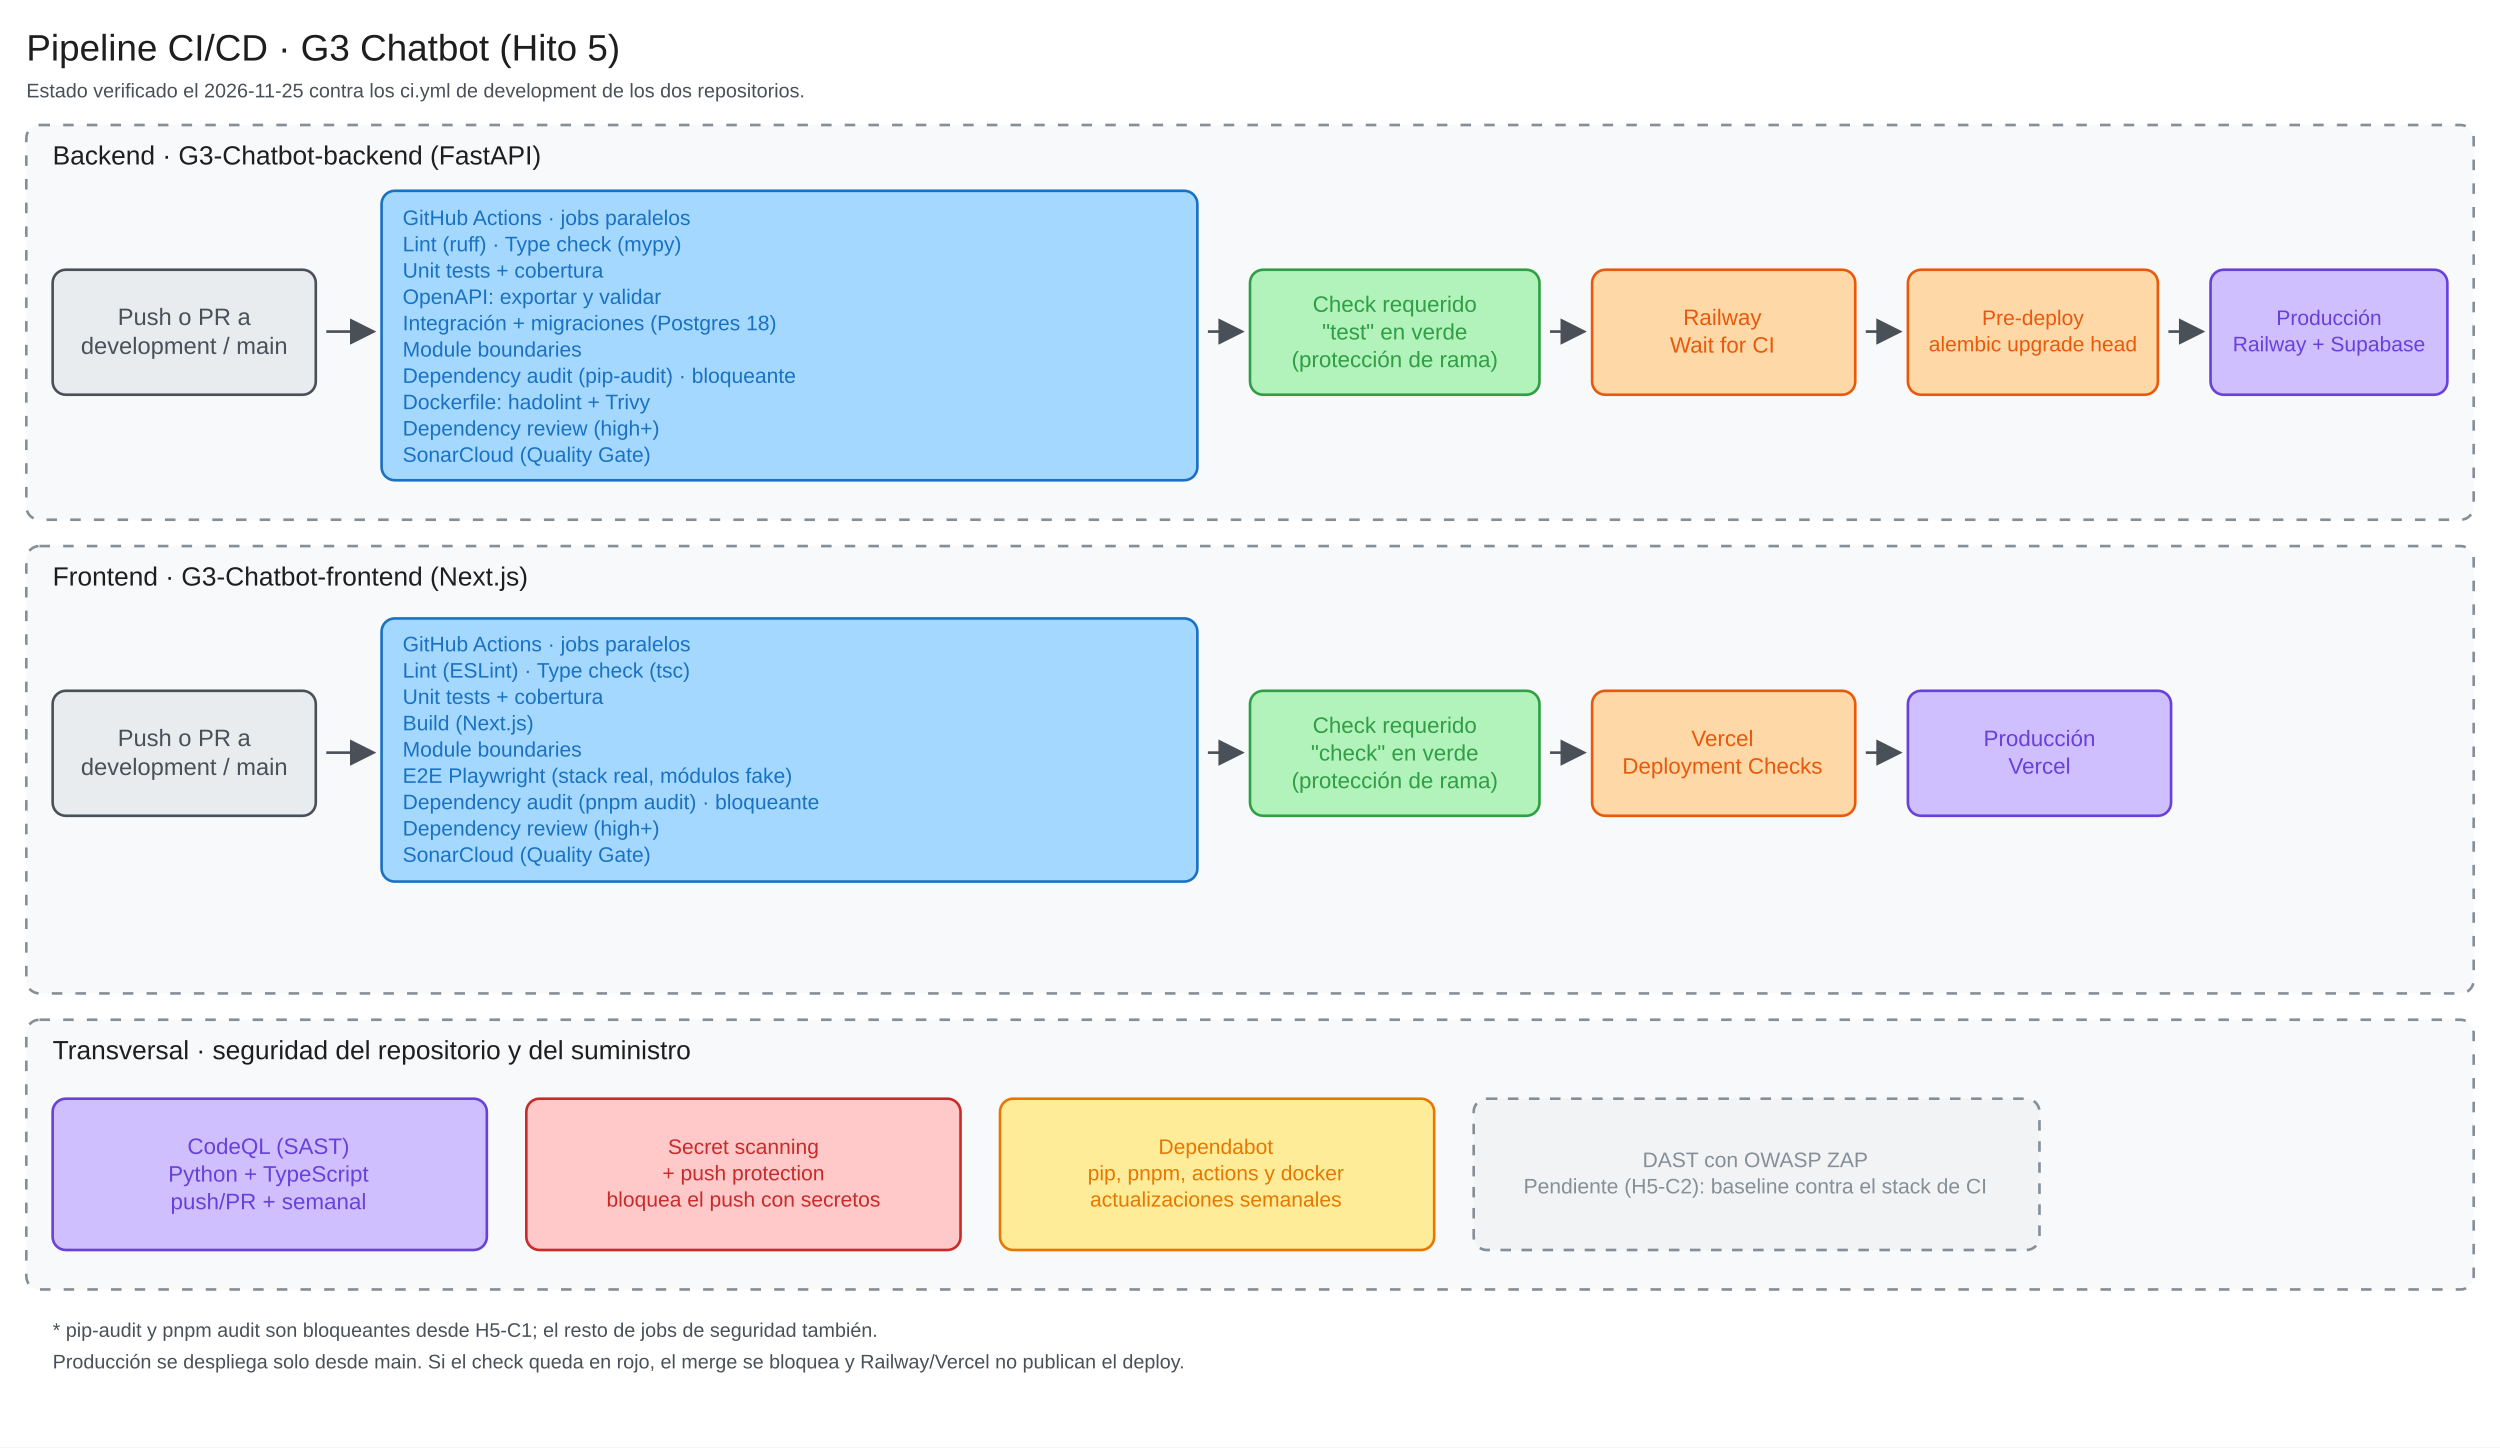
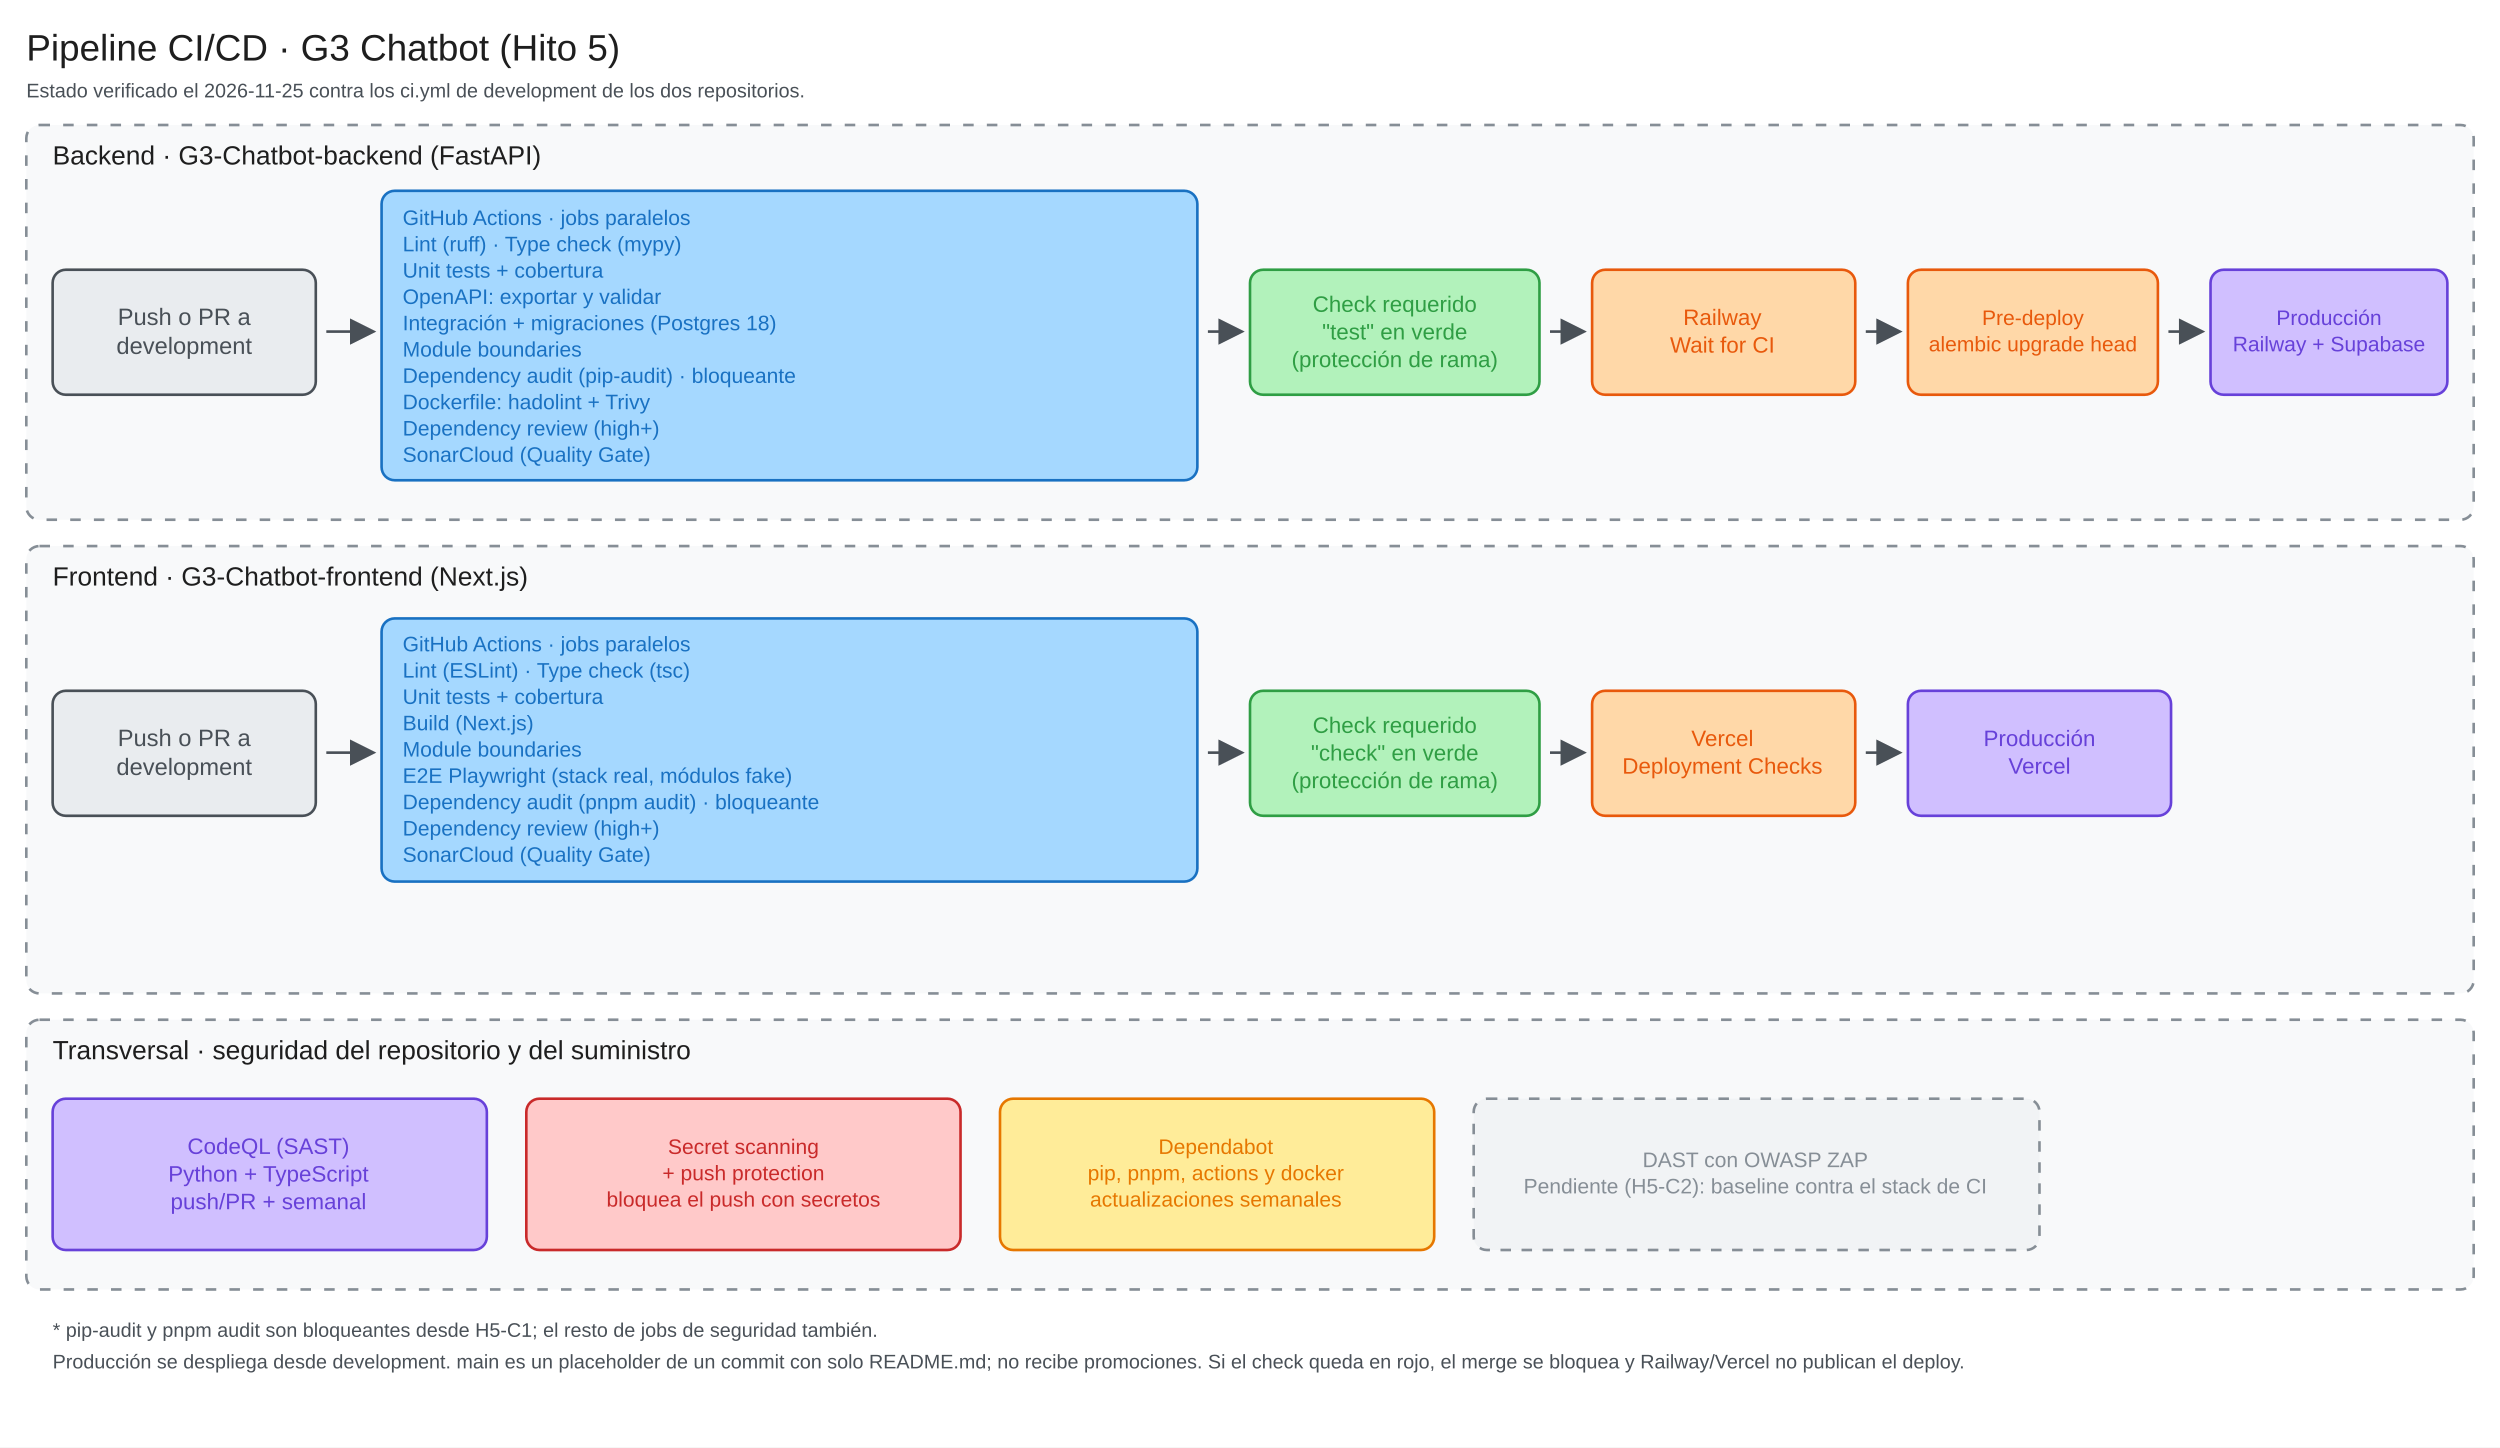
<svg xmlns="http://www.w3.org/2000/svg" version="1.1" viewBox="0 0 1900 1100" width="1900" height="1100">
  <defs>
    <marker id="arrow" markerWidth="10" markerHeight="10" refX="8" refY="5" orient="auto">
      <path d="M0,0 L10,5 L0,10 z" fill="#495057" />
    </marker>
  </defs>
  <rect x="0" y="0" width="1900" height="1100" fill="#ffffff" />
  <rect x="20" y="95" width="1860" height="300" rx="10" fill="#f8f9fa" stroke="#868e96" stroke-width="2" stroke-dasharray="8 10" />
  <text x="40" y="125" font-family="Segoe UI, Liberation Sans, sans-serif" font-size="20px" fill="#1e1e1e">Backend · G3-Chatbot-backend (FastAPI)</text>
  <rect x="20" y="415" width="1860" height="340" rx="10" fill="#f8f9fa" stroke="#868e96" stroke-width="2" stroke-dasharray="8 10" />
  <text x="40" y="445" font-family="Segoe UI, Liberation Sans, sans-serif" font-size="20px" fill="#1e1e1e">Frontend · G3-Chatbot-frontend (Next.js)</text>
  <rect x="20" y="775" width="1860" height="205" rx="10" fill="#f8f9fa" stroke="#868e96" stroke-width="2" stroke-dasharray="8 10" />
  <text x="40" y="805" font-family="Segoe UI, Liberation Sans, sans-serif" font-size="20px" fill="#1e1e1e">Transversal · seguridad del repositorio y del suministro</text>
  <rect x="40" y="205" width="200" height="95" rx="10" fill="#e9ecef" stroke="#495057" stroke-width="2" />
  <text x="140" y="247" font-family="Segoe UI, Liberation Sans, sans-serif" font-size="18px" fill="#495057" text-anchor="middle">Push o PR a</text>
-   <text x="140" y="269" font-family="Segoe UI, Liberation Sans, sans-serif" font-size="18px" fill="#495057" text-anchor="middle">development / main</text>
+   <text x="140" y="269" font-family="Segoe UI, Liberation Sans, sans-serif" font-size="18px" fill="#495057" text-anchor="middle">development</text>
  <rect x="290" y="145" width="620" height="220" rx="10" fill="#a5d8ff" stroke="#1971c2" stroke-width="2" />
  <text x="306" y="171" font-family="Segoe UI, Liberation Sans, sans-serif" font-size="16px" fill="#1971c2" text-anchor="start">GitHub Actions · jobs paralelos</text>
  <text x="306" y="191" font-family="Segoe UI, Liberation Sans, sans-serif" font-size="16px" fill="#1971c2" text-anchor="start">Lint (ruff) · Type check (mypy)</text>
  <text x="306" y="211" font-family="Segoe UI, Liberation Sans, sans-serif" font-size="16px" fill="#1971c2" text-anchor="start">Unit tests + cobertura</text>
  <text x="306" y="231" font-family="Segoe UI, Liberation Sans, sans-serif" font-size="16px" fill="#1971c2" text-anchor="start">OpenAPI: exportar y validar</text>
  <text x="306" y="251" font-family="Segoe UI, Liberation Sans, sans-serif" font-size="16px" fill="#1971c2" text-anchor="start">Integración + migraciones (Postgres 18)</text>
  <text x="306" y="271" font-family="Segoe UI, Liberation Sans, sans-serif" font-size="16px" fill="#1971c2" text-anchor="start">Module boundaries</text>
  <text x="306" y="291" font-family="Segoe UI, Liberation Sans, sans-serif" font-size="16px" fill="#1971c2" text-anchor="start">Dependency audit (pip-audit) · bloqueante</text>
  <text x="306" y="311" font-family="Segoe UI, Liberation Sans, sans-serif" font-size="16px" fill="#1971c2" text-anchor="start">Dockerfile: hadolint + Trivy</text>
  <text x="306" y="331" font-family="Segoe UI, Liberation Sans, sans-serif" font-size="16px" fill="#1971c2" text-anchor="start">Dependency review (high+)</text>
  <text x="306" y="351" font-family="Segoe UI, Liberation Sans, sans-serif" font-size="16px" fill="#1971c2" text-anchor="start">SonarCloud (Quality Gate)</text>
  <rect x="950" y="205" width="220" height="95" rx="10" fill="#b2f2bb" stroke="#2f9e44" stroke-width="2" />
  <text x="1060" y="237" font-family="Segoe UI, Liberation Sans, sans-serif" font-size="17px" fill="#2f9e44" text-anchor="middle">Check requerido</text>
  <text x="1060" y="258" font-family="Segoe UI, Liberation Sans, sans-serif" font-size="17px" fill="#2f9e44" text-anchor="middle">"test" en verde</text>
  <text x="1060" y="279" font-family="Segoe UI, Liberation Sans, sans-serif" font-size="17px" fill="#2f9e44" text-anchor="middle">(protección de rama)</text>
  <rect x="1210" y="205" width="200" height="95" rx="10" fill="#ffd8a8" stroke="#e8590c" stroke-width="2" />
  <text x="1309" y="247" font-family="Segoe UI, Liberation Sans, sans-serif" font-size="17px" fill="#e8590c" text-anchor="middle">Railway</text>
  <text x="1309" y="268" font-family="Segoe UI, Liberation Sans, sans-serif" font-size="17px" fill="#e8590c" text-anchor="middle">Wait for CI</text>
  <rect x="1450" y="205" width="190" height="95" rx="10" fill="#ffd8a8" stroke="#e8590c" stroke-width="2" />
  <text x="1545" y="247" font-family="Segoe UI, Liberation Sans, sans-serif" font-size="16px" fill="#e8590c" text-anchor="middle">Pre-deploy</text>
  <text x="1545" y="267" font-family="Segoe UI, Liberation Sans, sans-serif" font-size="16px" fill="#e8590c" text-anchor="middle">alembic upgrade head</text>
  <rect x="1680" y="205" width="180" height="95" rx="10" fill="#d0bfff" stroke="#6741d9" stroke-width="2" />
  <text x="1770" y="247" font-family="Segoe UI, Liberation Sans, sans-serif" font-size="16px" fill="#6741d9" text-anchor="middle">Producción</text>
  <text x="1770" y="267" font-family="Segoe UI, Liberation Sans, sans-serif" font-size="16px" fill="#6741d9" text-anchor="middle">Railway + Supabase</text>
  <rect x="40" y="525" width="200" height="95" rx="10" fill="#e9ecef" stroke="#495057" stroke-width="2" />
  <text x="140" y="567" font-family="Segoe UI, Liberation Sans, sans-serif" font-size="18px" fill="#495057" text-anchor="middle">Push o PR a</text>
-   <text x="140" y="589" font-family="Segoe UI, Liberation Sans, sans-serif" font-size="18px" fill="#495057" text-anchor="middle">development / main</text>
+   <text x="140" y="589" font-family="Segoe UI, Liberation Sans, sans-serif" font-size="18px" fill="#495057" text-anchor="middle">development</text>
  <rect x="290" y="470" width="620" height="200" rx="10" fill="#a5d8ff" stroke="#1971c2" stroke-width="2" />
  <text x="306" y="495" font-family="Segoe UI, Liberation Sans, sans-serif" font-size="16px" fill="#1971c2" text-anchor="start">GitHub Actions · jobs paralelos</text>
  <text x="306" y="515" font-family="Segoe UI, Liberation Sans, sans-serif" font-size="16px" fill="#1971c2" text-anchor="start">Lint (ESLint) · Type check (tsc)</text>
  <text x="306" y="535" font-family="Segoe UI, Liberation Sans, sans-serif" font-size="16px" fill="#1971c2" text-anchor="start">Unit tests + cobertura</text>
  <text x="306" y="555" font-family="Segoe UI, Liberation Sans, sans-serif" font-size="16px" fill="#1971c2" text-anchor="start">Build (Next.js)</text>
  <text x="306" y="575" font-family="Segoe UI, Liberation Sans, sans-serif" font-size="16px" fill="#1971c2" text-anchor="start">Module boundaries</text>
  <text x="306" y="595" font-family="Segoe UI, Liberation Sans, sans-serif" font-size="16px" fill="#1971c2" text-anchor="start">E2E Playwright (stack real, módulos fake)</text>
  <text x="306" y="615" font-family="Segoe UI, Liberation Sans, sans-serif" font-size="16px" fill="#1971c2" text-anchor="start">Dependency audit (pnpm audit) · bloqueante</text>
  <text x="306" y="635" font-family="Segoe UI, Liberation Sans, sans-serif" font-size="16px" fill="#1971c2" text-anchor="start">Dependency review (high+)</text>
  <text x="306" y="655" font-family="Segoe UI, Liberation Sans, sans-serif" font-size="16px" fill="#1971c2" text-anchor="start">SonarCloud (Quality Gate)</text>
  <rect x="950" y="525" width="220" height="95" rx="10" fill="#b2f2bb" stroke="#2f9e44" stroke-width="2" />
  <text x="1060" y="557" font-family="Segoe UI, Liberation Sans, sans-serif" font-size="17px" fill="#2f9e44" text-anchor="middle">Check requerido</text>
  <text x="1060" y="578" font-family="Segoe UI, Liberation Sans, sans-serif" font-size="17px" fill="#2f9e44" text-anchor="middle">"check" en verde</text>
  <text x="1060" y="599" font-family="Segoe UI, Liberation Sans, sans-serif" font-size="17px" fill="#2f9e44" text-anchor="middle">(protección de rama)</text>
  <rect x="1210" y="525" width="200" height="95" rx="10" fill="#ffd8a8" stroke="#e8590c" stroke-width="2" />
  <text x="1309" y="567" font-family="Segoe UI, Liberation Sans, sans-serif" font-size="17px" fill="#e8590c" text-anchor="middle">Vercel</text>
  <text x="1309" y="588" font-family="Segoe UI, Liberation Sans, sans-serif" font-size="17px" fill="#e8590c" text-anchor="middle">Deployment Checks</text>
  <rect x="1450" y="525" width="200" height="95" rx="10" fill="#d0bfff" stroke="#6741d9" stroke-width="2" />
  <text x="1550" y="567" font-family="Segoe UI, Liberation Sans, sans-serif" font-size="17px" fill="#6741d9" text-anchor="middle">Producción</text>
  <text x="1550" y="588" font-family="Segoe UI, Liberation Sans, sans-serif" font-size="17px" fill="#6741d9" text-anchor="middle">Vercel</text>
  <rect x="40" y="835" width="330" height="115" rx="10" fill="#d0bfff" stroke="#6741d9" stroke-width="2" />
  <text x="204" y="877" font-family="Segoe UI, Liberation Sans, sans-serif" font-size="17px" fill="#6741d9" text-anchor="middle">CodeQL (SAST)</text>
  <text x="204" y="898" font-family="Segoe UI, Liberation Sans, sans-serif" font-size="17px" fill="#6741d9" text-anchor="middle">Python + TypeScript</text>
  <text x="204" y="919" font-family="Segoe UI, Liberation Sans, sans-serif" font-size="17px" fill="#6741d9" text-anchor="middle">push/PR + semanal</text>
  <rect x="400" y="835" width="330" height="115" rx="10" fill="#ffc9c9" stroke="#c92a2a" stroke-width="2" />
  <text x="565" y="877" font-family="Segoe UI, Liberation Sans, sans-serif" font-size="16px" fill="#c92a2a" text-anchor="middle">Secret scanning</text>
  <text x="565" y="897" font-family="Segoe UI, Liberation Sans, sans-serif" font-size="16px" fill="#c92a2a" text-anchor="middle">+ push protection</text>
  <text x="565" y="917" font-family="Segoe UI, Liberation Sans, sans-serif" font-size="16px" fill="#c92a2a" text-anchor="middle">bloquea el push con secretos</text>
  <rect x="760" y="835" width="330" height="115" rx="10" fill="#ffec99" stroke="#e67700" stroke-width="2" />
  <text x="924" y="877" font-family="Segoe UI, Liberation Sans, sans-serif" font-size="16px" fill="#e67700" text-anchor="middle">Dependabot</text>
  <text x="924" y="897" font-family="Segoe UI, Liberation Sans, sans-serif" font-size="16px" fill="#e67700" text-anchor="middle">pip, pnpm, actions y docker</text>
  <text x="924" y="917" font-family="Segoe UI, Liberation Sans, sans-serif" font-size="16px" fill="#e67700" text-anchor="middle">actualizaciones semanales</text>
  <rect x="1120" y="835" width="430" height="115" rx="10" fill="#f1f3f5" stroke="#868e96" stroke-width="2" stroke-dasharray="8 8" />
  <text x="1334" y="887" font-family="Segoe UI, Liberation Sans, sans-serif" font-size="16px" fill="#868e96" text-anchor="middle">DAST con OWASP ZAP</text>
  <text x="1334" y="907" font-family="Segoe UI, Liberation Sans, sans-serif" font-size="16px" fill="#868e96" text-anchor="middle">Pendiente (H5-C2): baseline contra el stack de CI</text>
  <line x1="248" y1="252" x2="282" y2="252" stroke="#495057" stroke-width="2" marker-end="url(#arrow)" />
  <line x1="918" y1="252" x2="942" y2="252" stroke="#495057" stroke-width="2" marker-end="url(#arrow)" />
  <line x1="1178" y1="252" x2="1202" y2="252" stroke="#495057" stroke-width="2" marker-end="url(#arrow)" />
  <line x1="1418" y1="252" x2="1442" y2="252" stroke="#495057" stroke-width="2" marker-end="url(#arrow)" />
  <line x1="1648" y1="252" x2="1672" y2="252" stroke="#495057" stroke-width="2" marker-end="url(#arrow)" />
  <line x1="248" y1="572" x2="282" y2="572" stroke="#495057" stroke-width="2" marker-end="url(#arrow)" />
  <line x1="918" y1="572" x2="942" y2="572" stroke="#495057" stroke-width="2" marker-end="url(#arrow)" />
  <line x1="1178" y1="572" x2="1202" y2="572" stroke="#495057" stroke-width="2" marker-end="url(#arrow)" />
  <line x1="1418" y1="572" x2="1442" y2="572" stroke="#495057" stroke-width="2" marker-end="url(#arrow)" />
  <text x="20" y="46" font-family="Segoe UI, Liberation Sans, sans-serif" font-size="28px" fill="#1e1e1e">Pipeline CI/CD · G3 Chatbot (Hito 5)</text>
  <text x="20" y="74" font-family="Segoe UI, Liberation Sans, sans-serif" font-size="15px" fill="#495057">Estado verificado el 2026-11-25 contra los ci.yml de development de los dos repositorios.</text>
  <text x="40" y="1016" font-family="Segoe UI, Liberation Sans, sans-serif" font-size="15px" fill="#495057">* pip-audit y pnpm audit son bloqueantes desde H5-C1; el resto de jobs de seguridad también.</text>
-   <text x="40" y="1040" font-family="Segoe UI, Liberation Sans, sans-serif" font-size="15px" fill="#495057">Producción se despliega solo desde main. Si el check queda en rojo, el merge se bloquea y Railway/Vercel no publican el deploy.</text>
+   <text x="40" y="1040" font-family="Segoe UI, Liberation Sans, sans-serif" font-size="15px" fill="#495057">Producción se despliega desde development. main es un placeholder de un commit con solo README.md; no recibe promociones. Si el check queda en rojo, el merge se bloquea y Railway/Vercel no publican el deploy.</text>
</svg>
